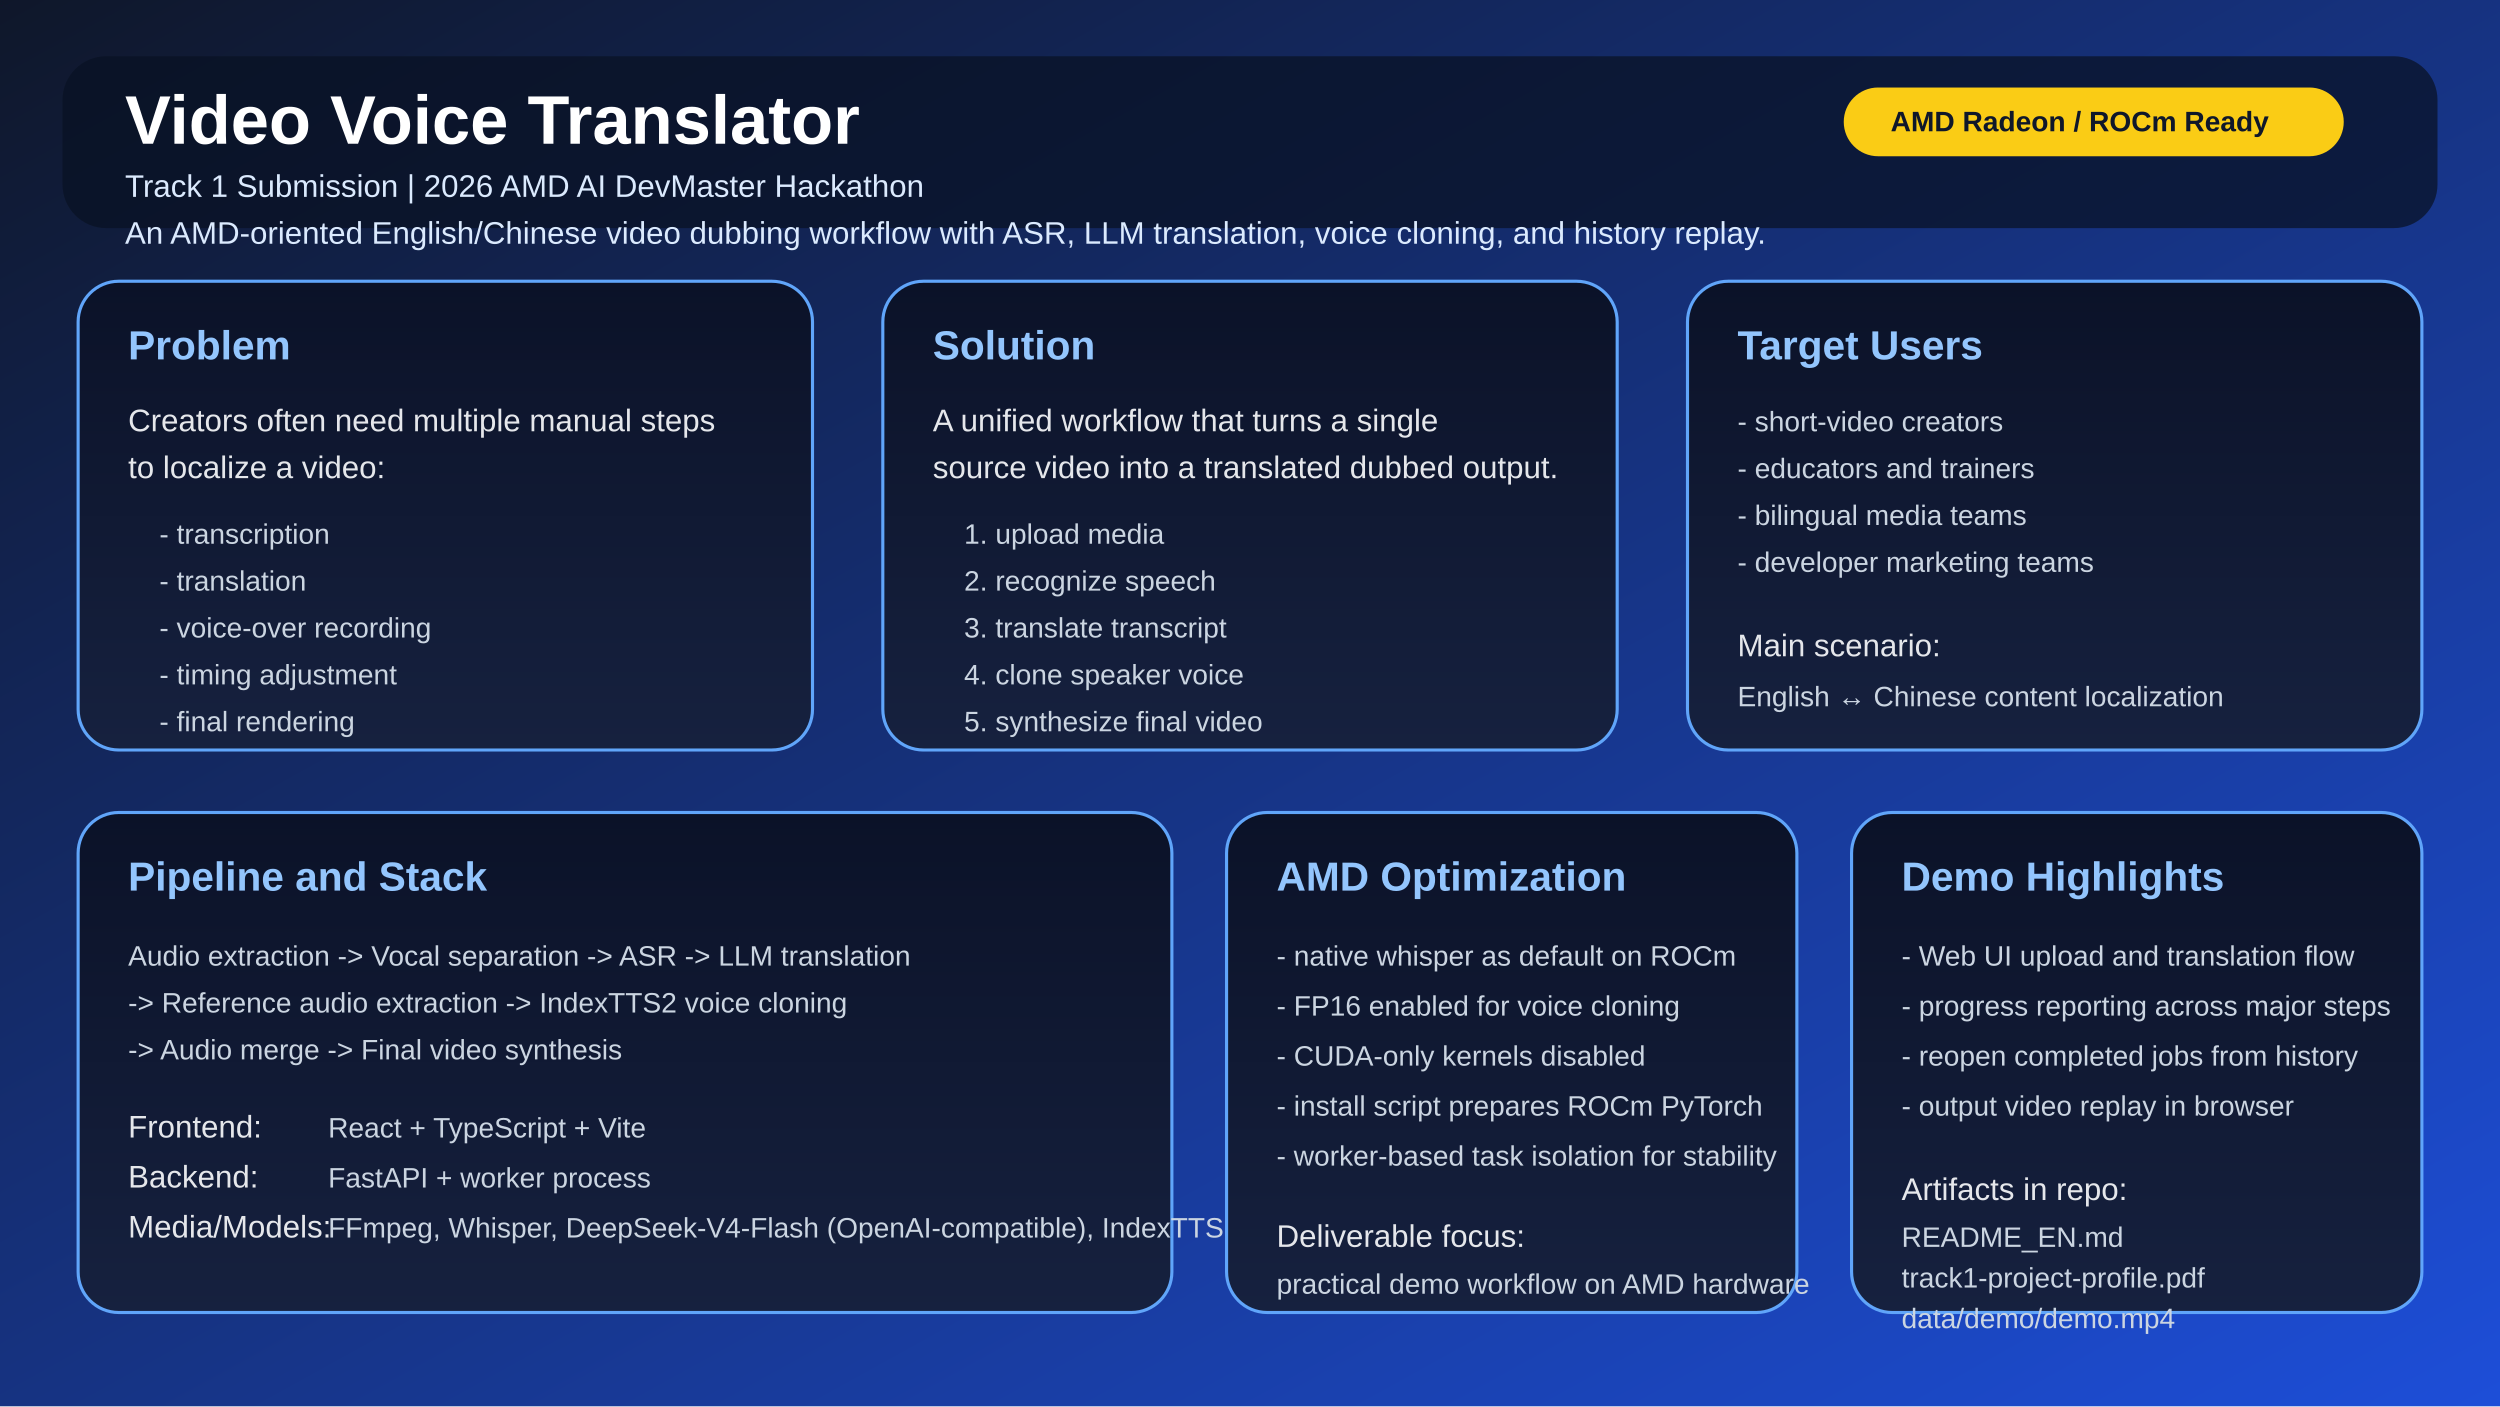
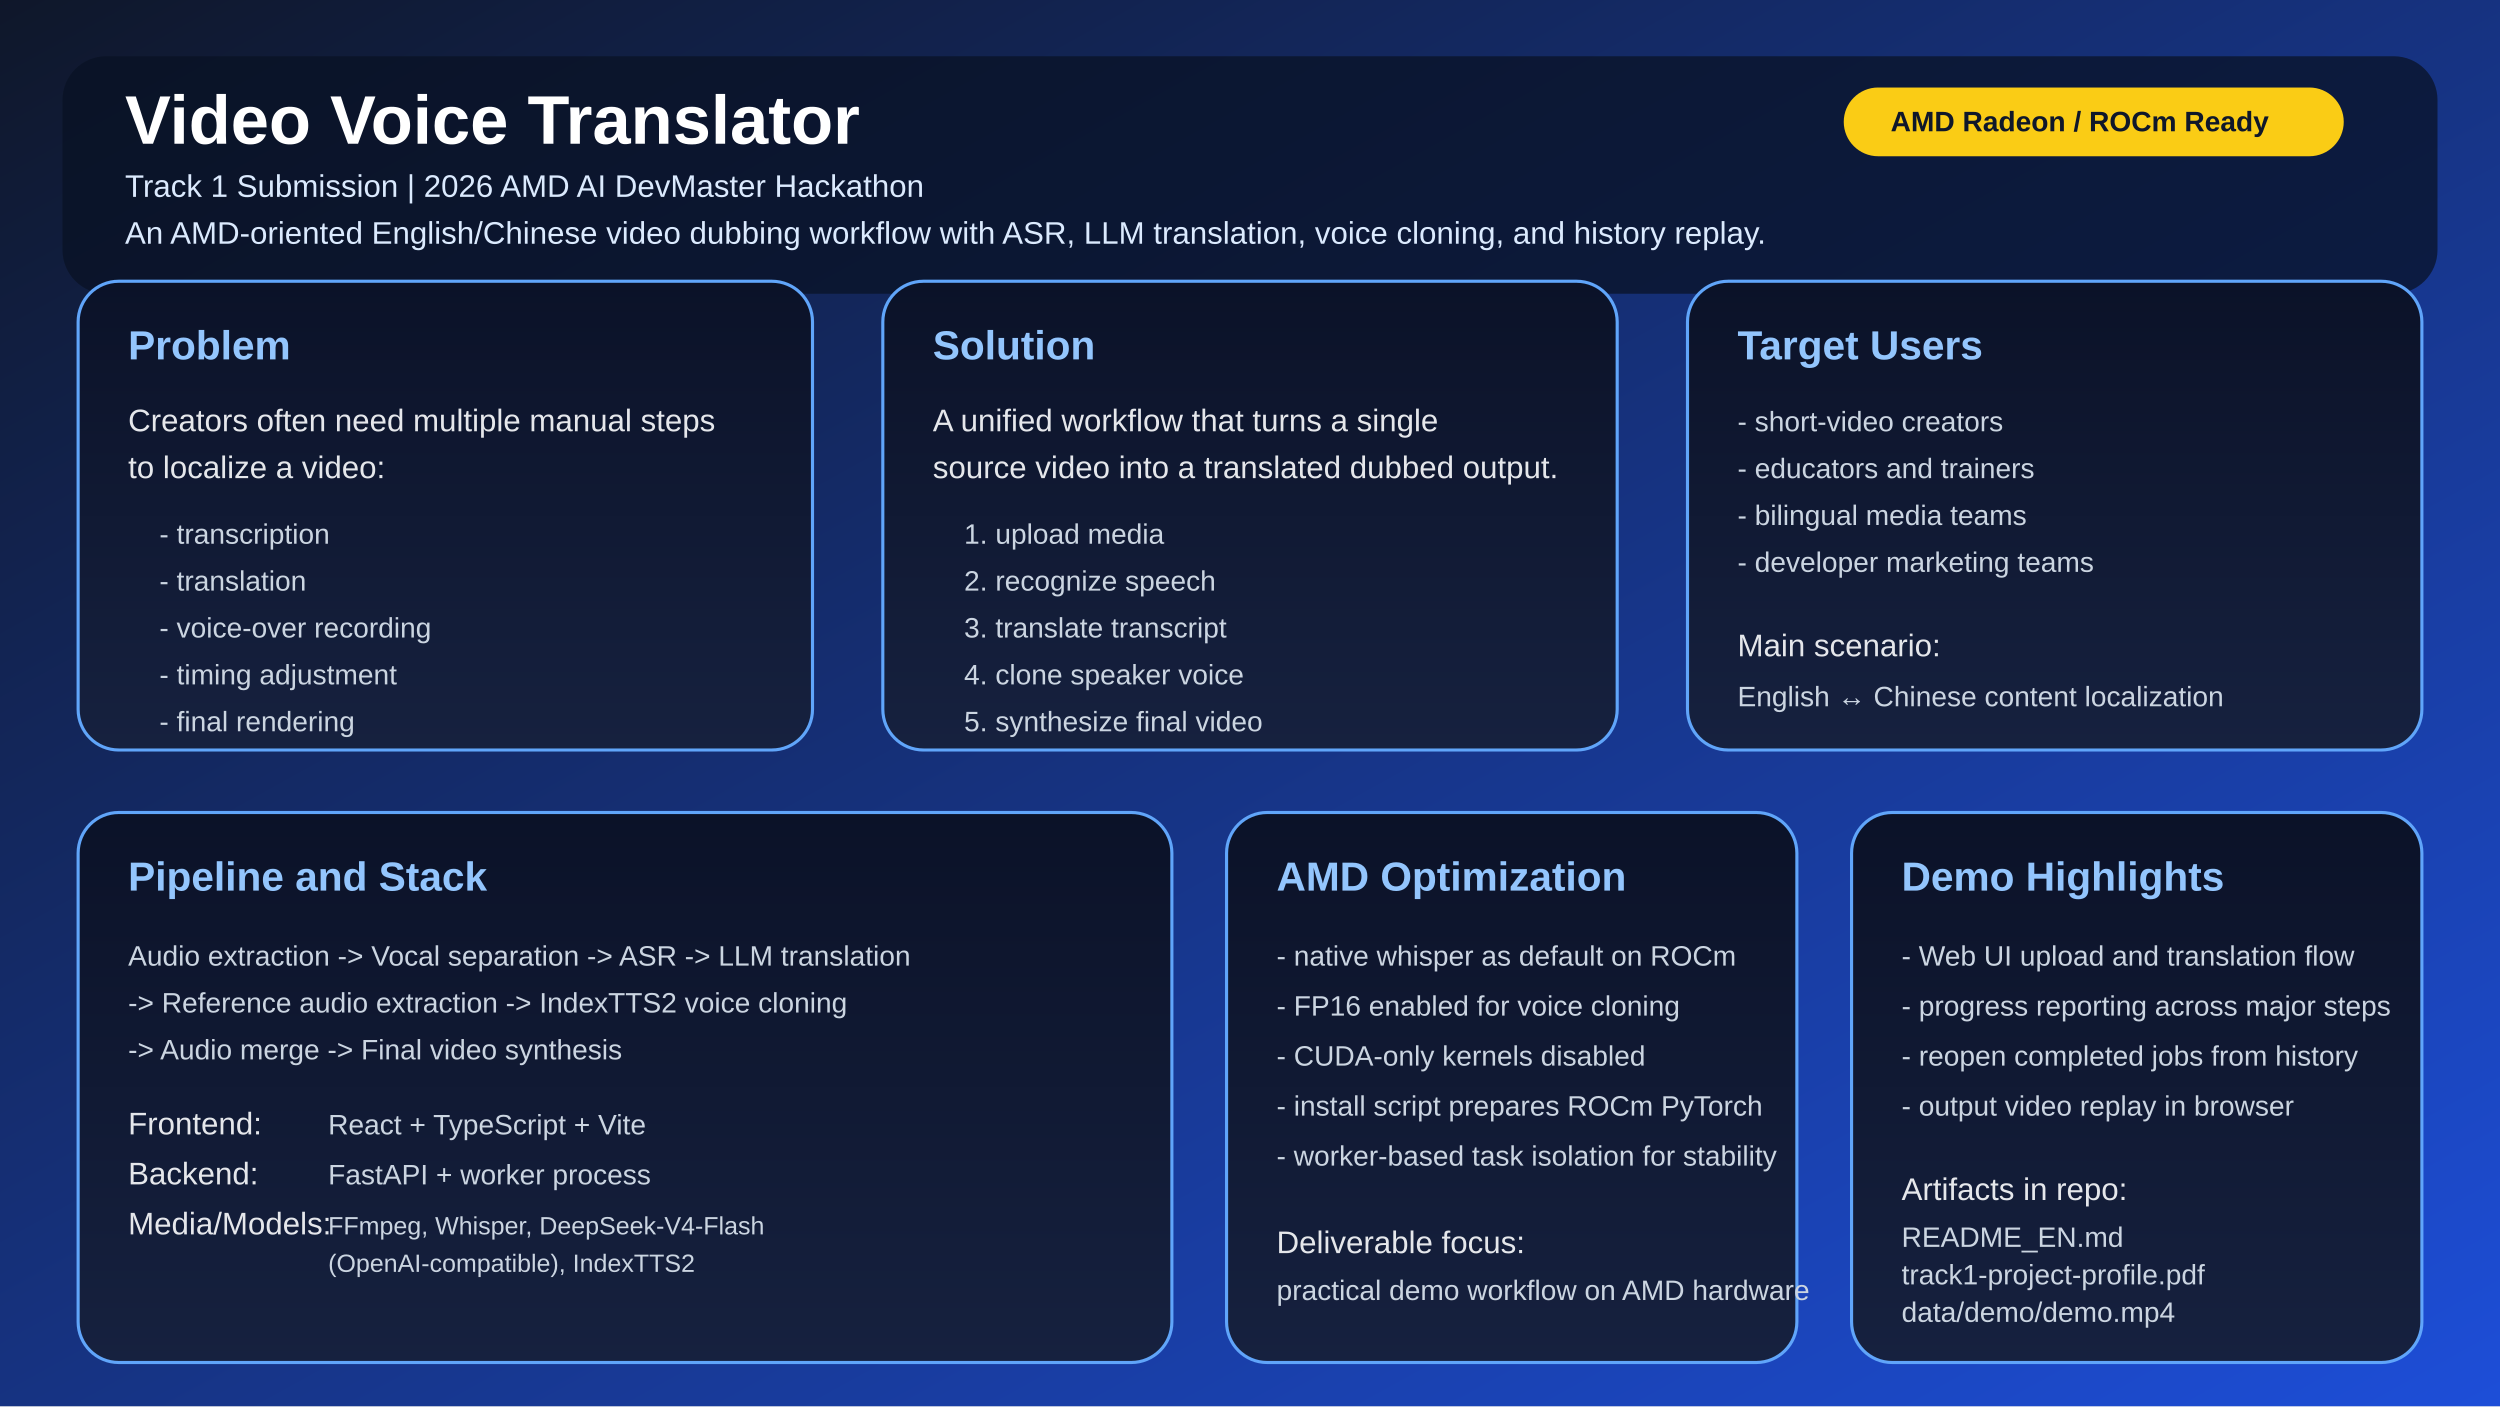
<svg xmlns="http://www.w3.org/2000/svg" width="1600" height="900" viewBox="0 0 1600 900">
  <defs>
    <linearGradient id="bg" x1="0" y1="0" x2="1" y2="1">
      <stop offset="0%" stop-color="#0f172a" />
      <stop offset="100%" stop-color="#1d4ed8" />
    </linearGradient>
    <linearGradient id="panel" x1="0" y1="0" x2="0" y2="1">
      <stop offset="0%" stop-color="#0b1228" />
      <stop offset="100%" stop-color="#16213f" />
    </linearGradient>
    <style>
      .title { font: 700 44px Arial, sans-serif; fill: #ffffff; }
      .subtitle { font: 400 20px Arial, sans-serif; fill: #dbeafe; }
      .section { font: 700 26px Arial, sans-serif; fill: #93c5fd; }
      .body { font: 400 20px Arial, sans-serif; fill: #e5e7eb; }
      .small { font: 400 18px Arial, sans-serif; fill: #cbd5e1; }
+       .xsmall { font: 400 16px Arial, sans-serif; fill: #cbd5e1; }
      .pill { font: 700 18px Arial, sans-serif; fill: #0f172a; }
      .white { fill: #ffffff; }
    </style>
  </defs>
  <rect width="1600" height="900" fill="url(#bg)" />
-   <rect x="40" y="36" width="1520" height="110" rx="28" fill="#081122" opacity="0.72" />
+   <rect x="40" y="36" width="1520" height="152" rx="28" fill="#081122" opacity="0.72" />
  <text x="80" y="92" class="title">Video Voice Translator</text>
  <text x="80" y="126" class="subtitle">Track 1 Submission | 2026 AMD AI DevMaster Hackathon</text>
  <text x="80" y="156" class="subtitle">An AMD-oriented English/Chinese video dubbing workflow with ASR, LLM translation, voice cloning, and history replay.</text>
  <rect x="1180" y="56" width="320" height="44" rx="22" fill="#facc15" />
  <text x="1210" y="84" class="pill">AMD Radeon / ROCm Ready</text>
  <rect x="50" y="180" width="470" height="300" rx="26" fill="url(#panel)" stroke="#60a5fa" stroke-width="2" />
  <text x="82" y="230" class="section">Problem</text>
  <text x="82" y="276" class="body">Creators often need multiple manual steps</text>
  <text x="82" y="306" class="body">to localize a video:</text>
  <text x="102" y="348" class="small">- transcription</text>
  <text x="102" y="378" class="small">- translation</text>
  <text x="102" y="408" class="small">- voice-over recording</text>
  <text x="102" y="438" class="small">- timing adjustment</text>
  <text x="102" y="468" class="small">- final rendering</text>
  <rect x="565" y="180" width="470" height="300" rx="26" fill="url(#panel)" stroke="#60a5fa" stroke-width="2" />
  <text x="597" y="230" class="section">Solution</text>
  <text x="597" y="276" class="body">A unified workflow that turns a single</text>
  <text x="597" y="306" class="body">source video into a translated dubbed output.</text>
  <text x="617" y="348" class="small">1. upload media</text>
  <text x="617" y="378" class="small">2. recognize speech</text>
  <text x="617" y="408" class="small">3. translate transcript</text>
  <text x="617" y="438" class="small">4. clone speaker voice</text>
  <text x="617" y="468" class="small">5. synthesize final video</text>
  <rect x="1080" y="180" width="470" height="300" rx="26" fill="url(#panel)" stroke="#60a5fa" stroke-width="2" />
  <text x="1112" y="230" class="section">Target Users</text>
  <text x="1112" y="276" class="small">- short-video creators</text>
  <text x="1112" y="306" class="small">- educators and trainers</text>
  <text x="1112" y="336" class="small">- bilingual media teams</text>
  <text x="1112" y="366" class="small">- developer marketing teams</text>
  <text x="1112" y="420" class="body">Main scenario:</text>
  <text x="1112" y="452" class="small">English ↔ Chinese content localization</text>
-   <rect x="50" y="520" width="700" height="320" rx="26" fill="url(#panel)" stroke="#60a5fa" stroke-width="2" />
+   <rect x="50" y="520" width="700" height="352" rx="26" fill="url(#panel)" stroke="#60a5fa" stroke-width="2" />
  <text x="82" y="570" class="section">Pipeline and Stack</text>
  <text x="82" y="618" class="small">Audio extraction -&gt; Vocal separation -&gt; ASR -&gt; LLM translation</text>
  <text x="82" y="648" class="small">-&gt; Reference audio extraction -&gt; IndexTTS2 voice cloning</text>
  <text x="82" y="678" class="small">-&gt; Audio merge -&gt; Final video synthesis</text>
-   <text x="82" y="728" class="body">Frontend:</text>
-   <text x="210" y="728" class="small">React + TypeScript + Vite</text>
-   <text x="82" y="760" class="body">Backend:</text>
-   <text x="210" y="760" class="small">FastAPI + worker process</text>
-   <text x="82" y="792" class="body">Media/Models:</text>
-   <text x="210" y="792" class="small">FFmpeg, Whisper, DeepSeek-V4-Flash (OpenAI-compatible), IndexTTS2</text>
-   <rect x="785" y="520" width="365" height="320" rx="26" fill="url(#panel)" stroke="#60a5fa" stroke-width="2" />
+   <text x="82" y="726" class="body">Frontend:</text>
+   <text x="210" y="726" class="small">React + TypeScript + Vite</text>
+   <text x="82" y="758" class="body">Backend:</text>
+   <text x="210" y="758" class="small">FastAPI + worker process</text>
+   <text x="82" y="790" class="body">Media/Models:</text>
+   <text x="210" y="790" class="xsmall">FFmpeg, Whisper, DeepSeek-V4-Flash</text>
+   <text x="210" y="814" class="xsmall">(OpenAI-compatible), IndexTTS2</text>
+   <rect x="785" y="520" width="365" height="352" rx="26" fill="url(#panel)" stroke="#60a5fa" stroke-width="2" />
  <text x="817" y="570" class="section">AMD Optimization</text>
  <text x="817" y="618" class="small">- native whisper as default on ROCm</text>
  <text x="817" y="650" class="small">- FP16 enabled for voice cloning</text>
  <text x="817" y="682" class="small">- CUDA-only kernels disabled</text>
  <text x="817" y="714" class="small">- install script prepares ROCm PyTorch</text>
  <text x="817" y="746" class="small">- worker-based task isolation for stability</text>
-   <text x="817" y="798" class="body">Deliverable focus:</text>
-   <text x="817" y="828" class="small">practical demo workflow on AMD hardware</text>
-   <rect x="1185" y="520" width="365" height="320" rx="26" fill="url(#panel)" stroke="#60a5fa" stroke-width="2" />
+   <text x="817" y="802" class="body">Deliverable focus:</text>
+   <text x="817" y="832" class="small">practical demo workflow on AMD hardware</text>
+   <rect x="1185" y="520" width="365" height="352" rx="26" fill="url(#panel)" stroke="#60a5fa" stroke-width="2" />
  <text x="1217" y="570" class="section">Demo Highlights</text>
  <text x="1217" y="618" class="small">- Web UI upload and translation flow</text>
  <text x="1217" y="650" class="small">- progress reporting across major steps</text>
  <text x="1217" y="682" class="small">- reopen completed jobs from history</text>
  <text x="1217" y="714" class="small">- output video replay in browser</text>
  <text x="1217" y="768" class="body">Artifacts in repo:</text>
  <text x="1217" y="798" class="small">README_EN.md</text>
-   <text x="1217" y="824" class="small">track1-project-profile.pdf</text>
-   <text x="1217" y="850" class="small">data/demo/demo.mp4</text>
+   <text x="1217" y="822" class="small">track1-project-profile.pdf</text>
+   <text x="1217" y="846" class="small">data/demo/demo.mp4</text>
</svg>
